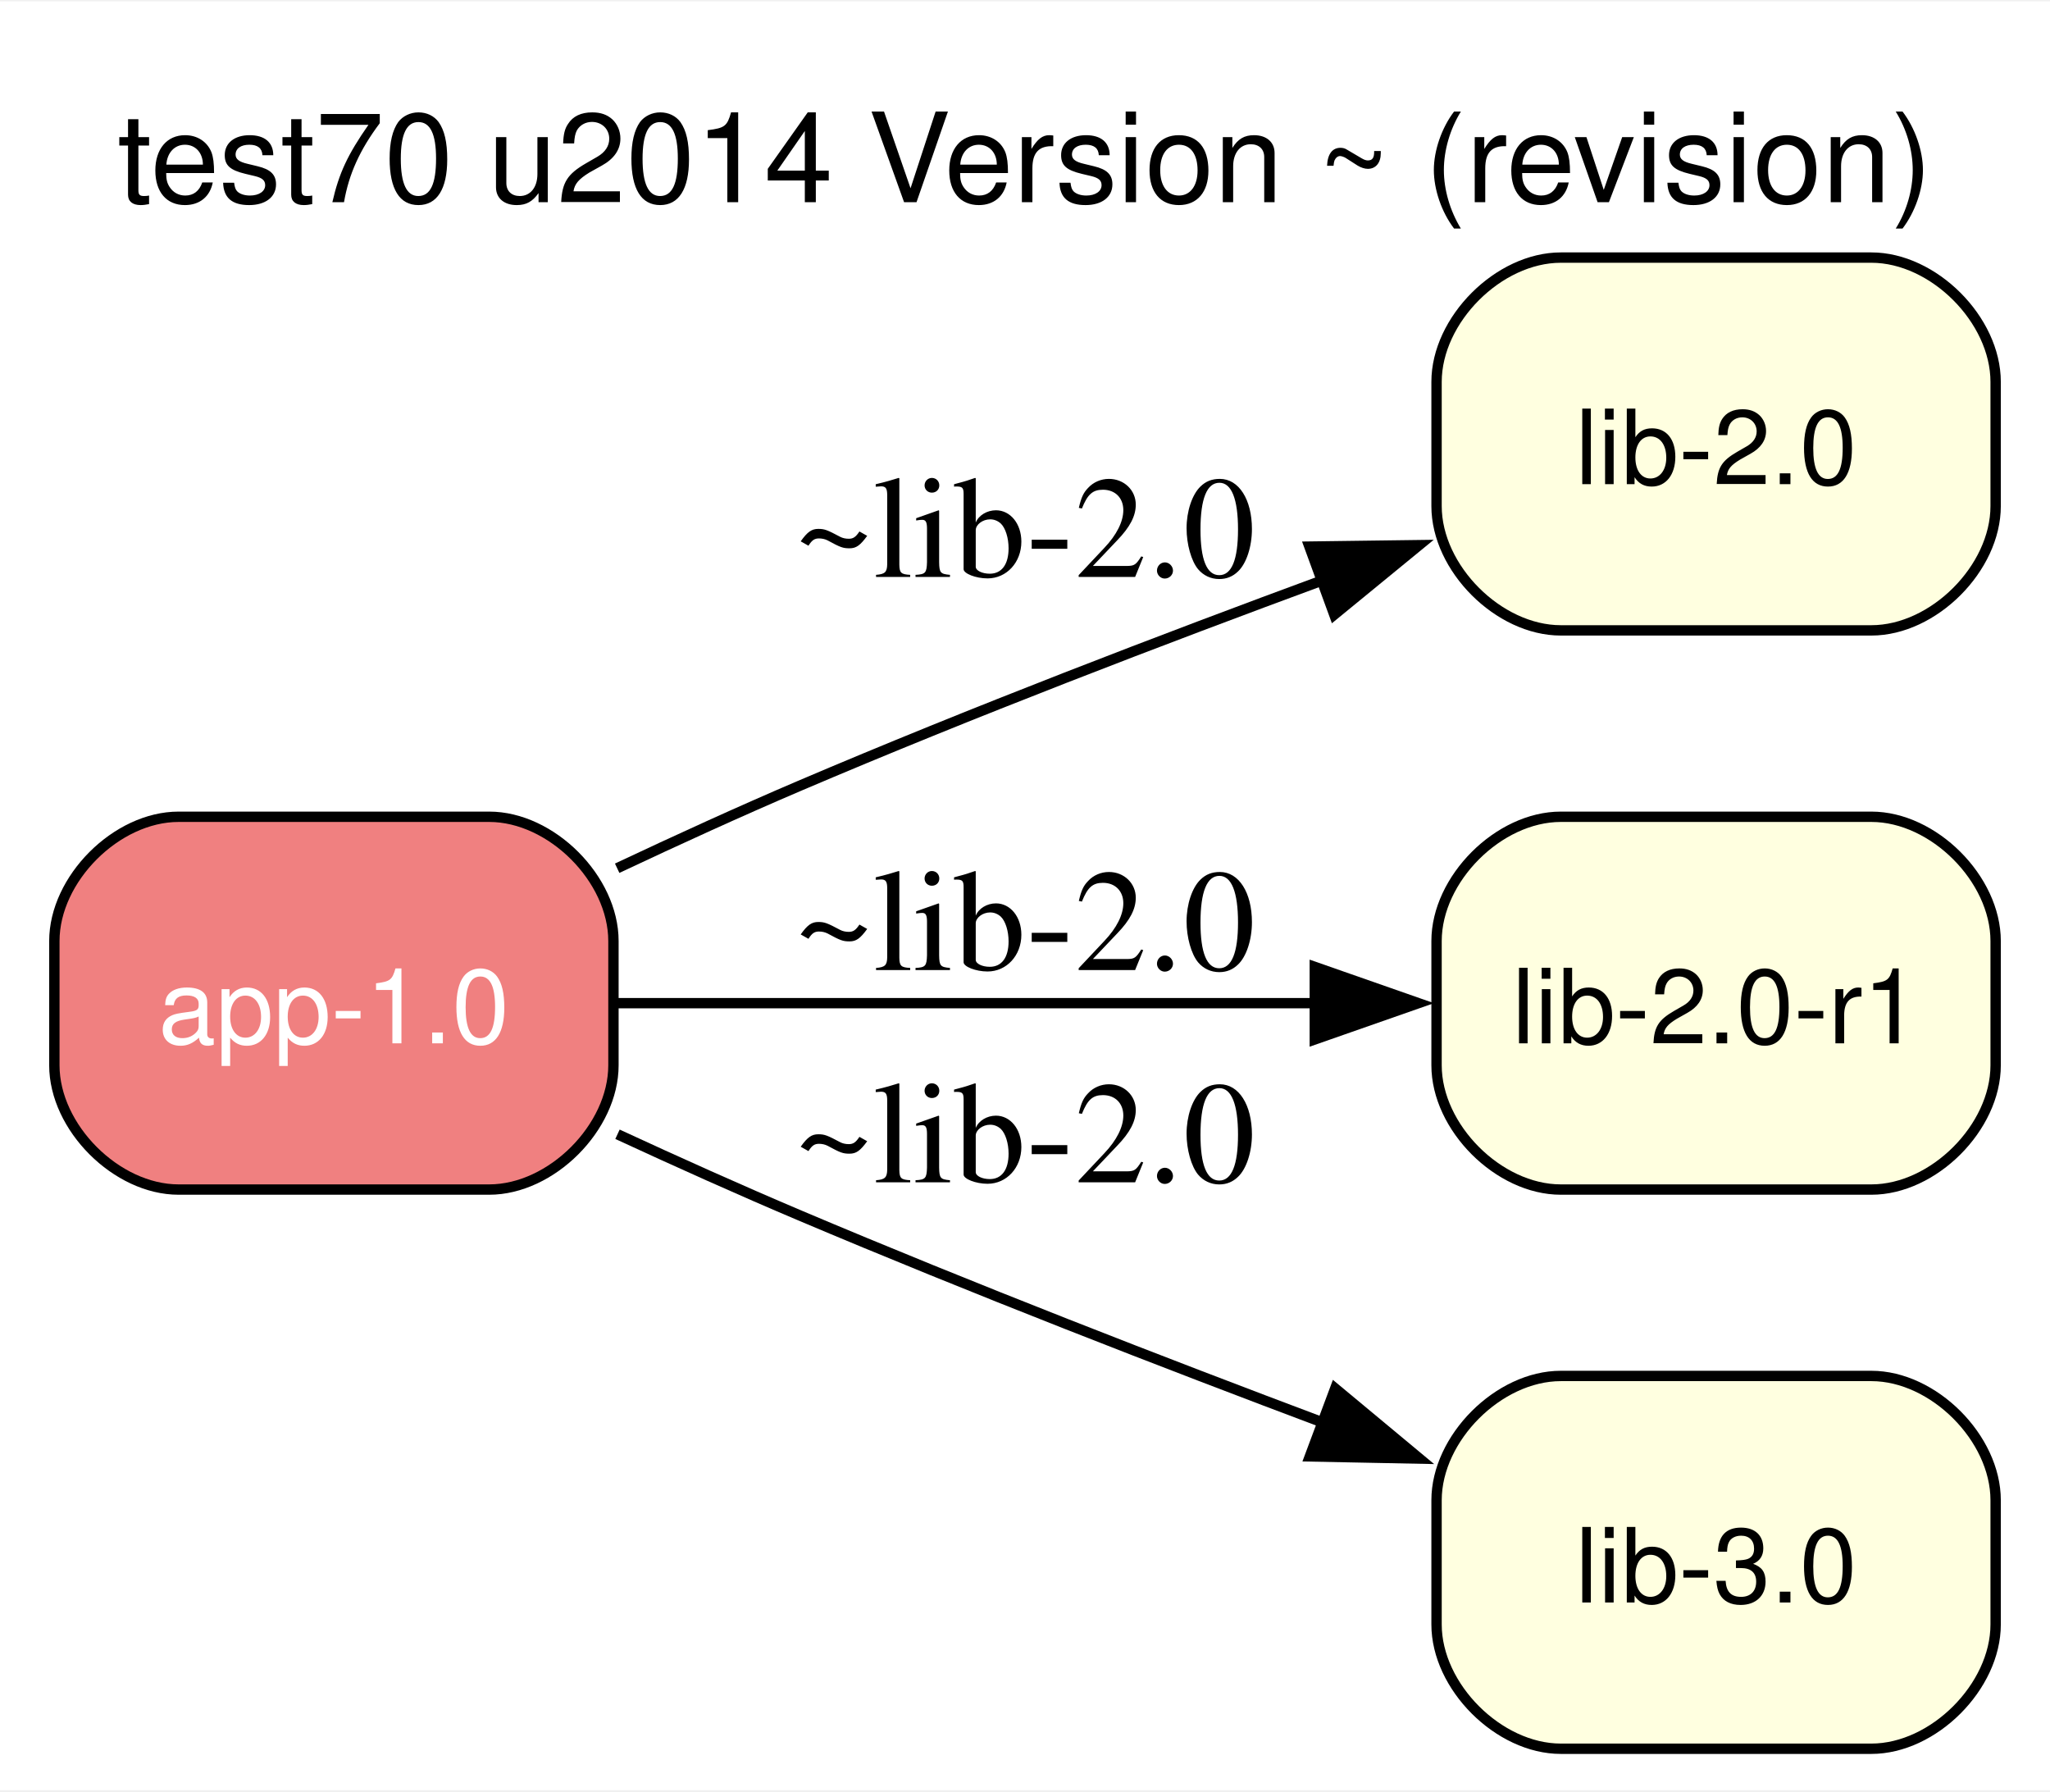
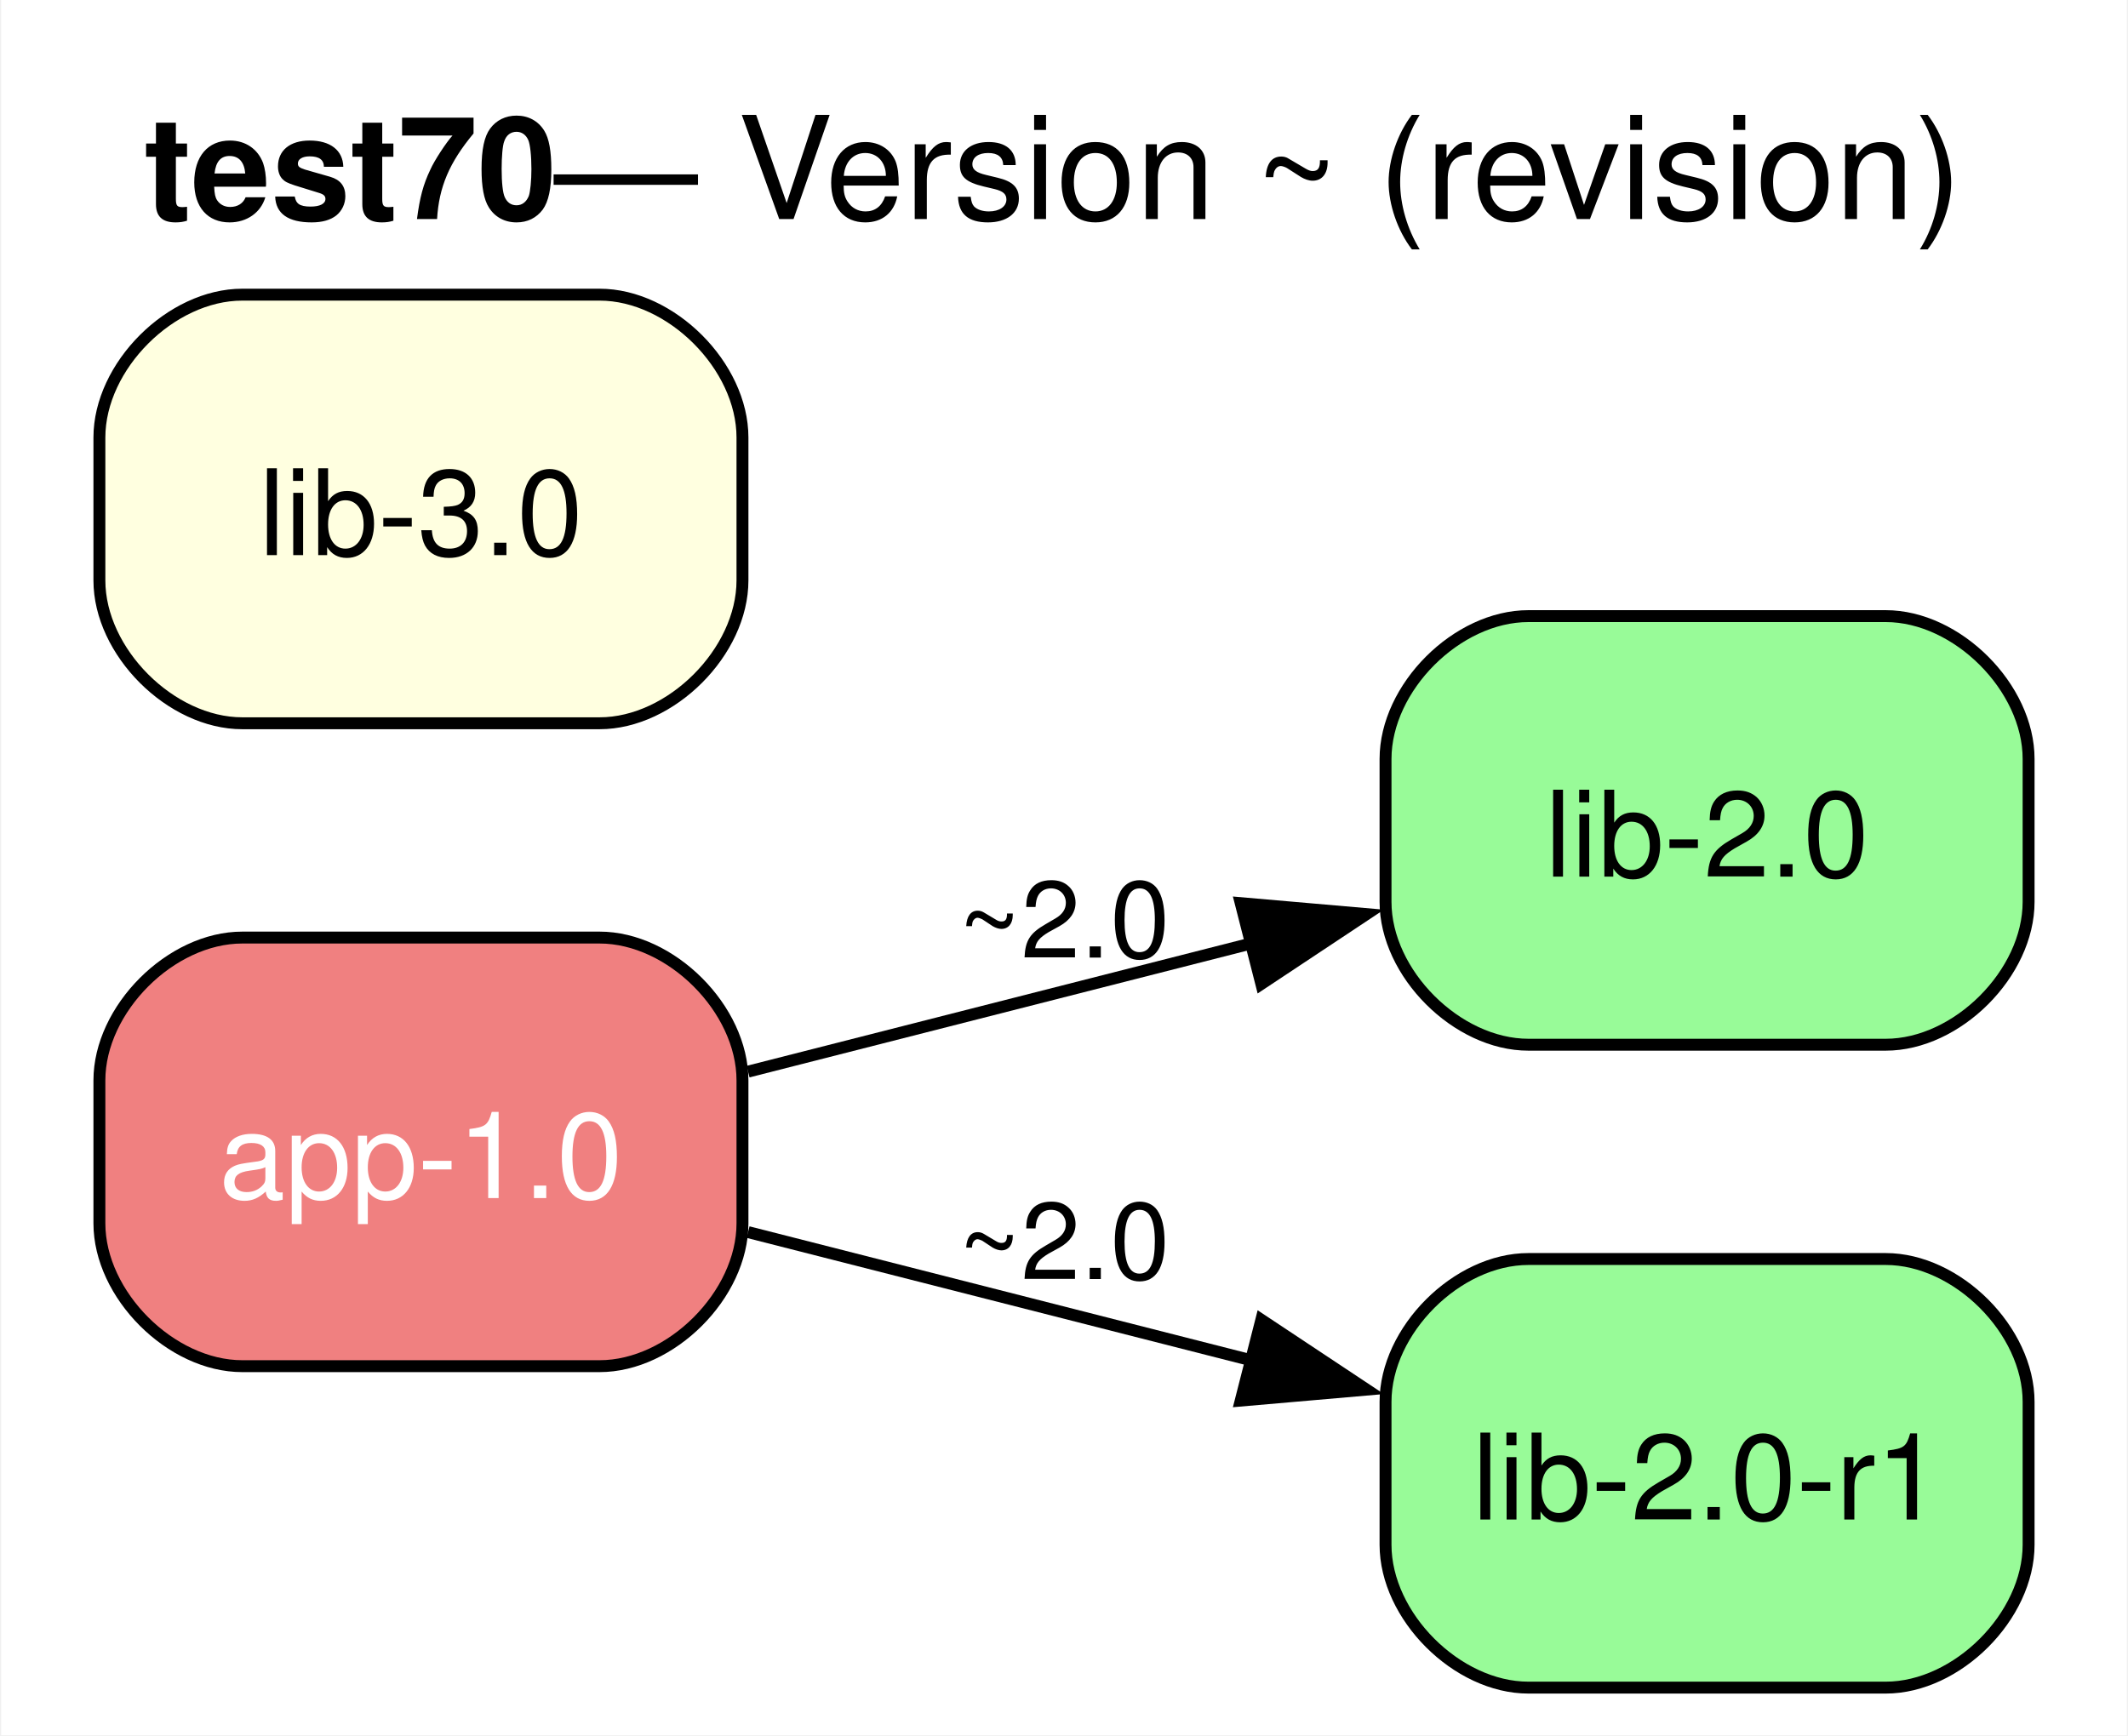
- <svg xmlns="http://www.w3.org/2000/svg" width="198pt" height="173pt" viewBox="0.00 0.00 198.00 172.75">
-   <g id="graph0" class="graph" transform="scale(1 1) rotate(0) translate(4 168.75)">
-     <polygon fill="white" stroke="none" points="-4,4 -4,-168.75 194,-168.75 194,4 -4,4" />
-     <text text-anchor="middle" x="95" y="-149.35" font-family="Helvetica,sans-Serif" font-size="12.00">test70 u2014 Version ~ (revision)</text>
+ <svg xmlns="http://www.w3.org/2000/svg" width="179pt" height="146pt" viewBox="0.00 0.00 178.50 145.75">
+   <g id="graph0" class="graph" transform="scale(1 1) rotate(0) translate(4 141.75)">
+     <polygon fill="white" stroke="none" points="-4,4 -4,-141.75 174.5,-141.75 174.5,4 -4,4" />
+     <text text-anchor="start" x="8" y="-123.35" font-family="Helvetica,sans-Serif" font-weight="bold" font-size="12.00">test70</text>
+     <text text-anchor="start" x="42.5" y="-123.35" font-family="Helvetica,sans-Serif" font-size="12.00"> — Version ~ (revision)</text>
    <g id="node1" class="node">
-       <path fill="lightcoral" stroke="black" d="M43.25,-90C43.25,-90 13.25,-90 13.25,-90 7.25,-90 1.25,-84 1.25,-78 1.25,-78 1.25,-66 1.25,-66 1.25,-60 7.25,-54 13.25,-54 13.25,-54 43.25,-54 43.25,-54 49.25,-54 55.25,-60 55.25,-66 55.25,-66 55.25,-78 55.25,-78 55.25,-84 49.25,-90 43.25,-90" />
-       <text text-anchor="middle" x="28.25" y="-68.12" font-family="Helvetica,sans-Serif" font-size="10.00" fill="white">app-1.0</text>
+       <path fill="lightcoral" stroke="black" d="M46.25,-63C46.25,-63 16.25,-63 16.25,-63 10.25,-63 4.25,-57 4.25,-51 4.25,-51 4.25,-39 4.25,-39 4.25,-33 10.25,-27 16.25,-27 16.25,-27 46.25,-27 46.25,-27 52.25,-27 58.25,-33 58.25,-39 58.25,-39 58.25,-51 58.25,-51 58.25,-57 52.25,-63 46.25,-63" />
+       <text text-anchor="middle" x="31.25" y="-41.12" font-family="Helvetica,sans-Serif" font-size="10.00" fill="white">app-1.0</text>
    </g>
    <g id="node2" class="node">
-       <path fill="lightyellow" stroke="black" d="M176.75,-144C176.75,-144 146.75,-144 146.75,-144 140.75,-144 134.75,-138 134.75,-132 134.75,-132 134.75,-120 134.75,-120 134.75,-114 140.75,-108 146.75,-108 146.75,-108 176.75,-108 176.75,-108 182.75,-108 188.75,-114 188.75,-120 188.75,-120 188.75,-132 188.75,-132 188.75,-138 182.75,-144 176.75,-144" />
-       <text text-anchor="middle" x="161.75" y="-122.12" font-family="Helvetica,sans-Serif" font-size="10.00">lib-2.0</text>
+       <path fill="palegreen" stroke="black" d="M154.25,-90C154.25,-90 124.25,-90 124.25,-90 118.25,-90 112.25,-84 112.25,-78 112.25,-78 112.25,-66 112.25,-66 112.25,-60 118.25,-54 124.25,-54 124.25,-54 154.25,-54 154.25,-54 160.25,-54 166.25,-60 166.25,-66 166.25,-66 166.25,-78 166.25,-78 166.25,-84 160.25,-90 154.25,-90" />
+       <text text-anchor="middle" x="139.25" y="-68.12" font-family="Helvetica,sans-Serif" font-size="10.00">lib-2.0</text>
    </g>
    <g id="edge1" class="edge">
-       <path fill="none" stroke="black" d="M55.61,-85.03C61.38,-87.75 67.49,-90.54 73.25,-93 89.75,-100.04 108.31,-107.15 124.08,-112.96" />
-       <polygon fill="black" stroke="black" points="122.47,-116.09 133.06,-116.23 124.87,-109.52 122.47,-116.09" />
-       <text text-anchor="middle" x="95" y="-113.16" font-family="Times,serif" font-size="14.00">~lib-2.0</text>
+       <path fill="none" stroke="black" d="M58.72,-51.74C71.6,-55.02 87.28,-59.02 101.3,-62.59" />
+       <polygon fill="black" stroke="black" points="100.09,-65.89 110.65,-64.97 101.82,-59.11 100.09,-65.89" />
+       <text text-anchor="middle" x="85.25" y="-61.32" font-family="Helvetica,sans-Serif" font-size="9.00">~2.0</text>
    </g>
    <g id="node3" class="node">
-       <path fill="lightyellow" stroke="black" d="M176.75,-90C176.75,-90 146.75,-90 146.75,-90 140.75,-90 134.75,-84 134.75,-78 134.75,-78 134.75,-66 134.75,-66 134.75,-60 140.75,-54 146.75,-54 146.75,-54 176.75,-54 176.75,-54 182.75,-54 188.75,-60 188.75,-66 188.75,-66 188.75,-78 188.75,-78 188.75,-84 182.75,-90 176.75,-90" />
-       <text text-anchor="middle" x="161.75" y="-68.12" font-family="Helvetica,sans-Serif" font-size="10.00">lib-2.0-r1</text>
+       <path fill="palegreen" stroke="black" d="M154.25,-36C154.25,-36 124.25,-36 124.25,-36 118.25,-36 112.25,-30 112.25,-24 112.25,-24 112.25,-12 112.25,-12 112.25,-6 118.25,0 124.25,0 124.25,0 154.25,0 154.25,0 160.25,0 166.25,-6 166.25,-12 166.25,-12 166.25,-24 166.25,-24 166.25,-30 160.25,-36 154.25,-36" />
+       <text text-anchor="middle" x="139.25" y="-14.12" font-family="Helvetica,sans-Serif" font-size="10.00">lib-2.0-r1</text>
    </g>
    <g id="edge2" class="edge">
-       <path fill="none" stroke="black" d="M55.54,-72C74.9,-72 101.48,-72 123.09,-72" />
-       <polygon fill="black" stroke="black" points="122.99,-75.5 132.99,-72 122.99,-68.5 122.99,-75.5" />
-       <text text-anchor="middle" x="95" y="-75.2" font-family="Times,serif" font-size="14.00">~lib-2.0</text>
+       <path fill="none" stroke="black" d="M58.72,-38.26C71.6,-34.98 87.28,-30.98 101.3,-27.41" />
+       <polygon fill="black" stroke="black" points="101.82,-30.89 110.65,-25.03 100.09,-24.11 101.82,-30.89" />
+       <text text-anchor="middle" x="85.25" y="-34.32" font-family="Helvetica,sans-Serif" font-size="9.00">~2.0</text>
    </g>
    <g id="node4" class="node">
-       <path fill="lightyellow" stroke="black" d="M176.75,-36C176.75,-36 146.75,-36 146.75,-36 140.75,-36 134.75,-30 134.75,-24 134.75,-24 134.75,-12 134.75,-12 134.75,-6 140.75,0 146.75,0 146.75,0 176.75,0 176.75,0 182.75,0 188.75,-6 188.75,-12 188.75,-12 188.75,-24 188.75,-24 188.75,-30 182.75,-36 176.75,-36" />
-       <text text-anchor="middle" x="161.75" y="-14.12" font-family="Helvetica,sans-Serif" font-size="10.00">lib-3.0</text>
-     </g>
-     <g id="edge3" class="edge">
-       <path fill="none" stroke="black" d="M55.64,-59.34C61.41,-56.67 67.51,-53.93 73.25,-51.5 89.8,-44.49 108.36,-37.29 124.12,-31.37" />
-       <polygon fill="black" stroke="black" points="124.96,-34.79 133.1,-28.02 122.51,-28.23 124.96,-34.79" />
-       <text text-anchor="middle" x="95" y="-54.7" font-family="Times,serif" font-size="14.00">~lib-2.0</text>
+       <path fill="lightyellow" stroke="black" d="M46.25,-117C46.25,-117 16.25,-117 16.25,-117 10.25,-117 4.25,-111 4.25,-105 4.25,-105 4.25,-93 4.25,-93 4.25,-87 10.25,-81 16.25,-81 16.25,-81 46.25,-81 46.25,-81 52.25,-81 58.25,-87 58.25,-93 58.25,-93 58.25,-105 58.25,-105 58.25,-111 52.25,-117 46.25,-117" />
+       <text text-anchor="middle" x="31.25" y="-95.12" font-family="Helvetica,sans-Serif" font-size="10.00">lib-3.0</text>
    </g>
  </g>
</svg>
